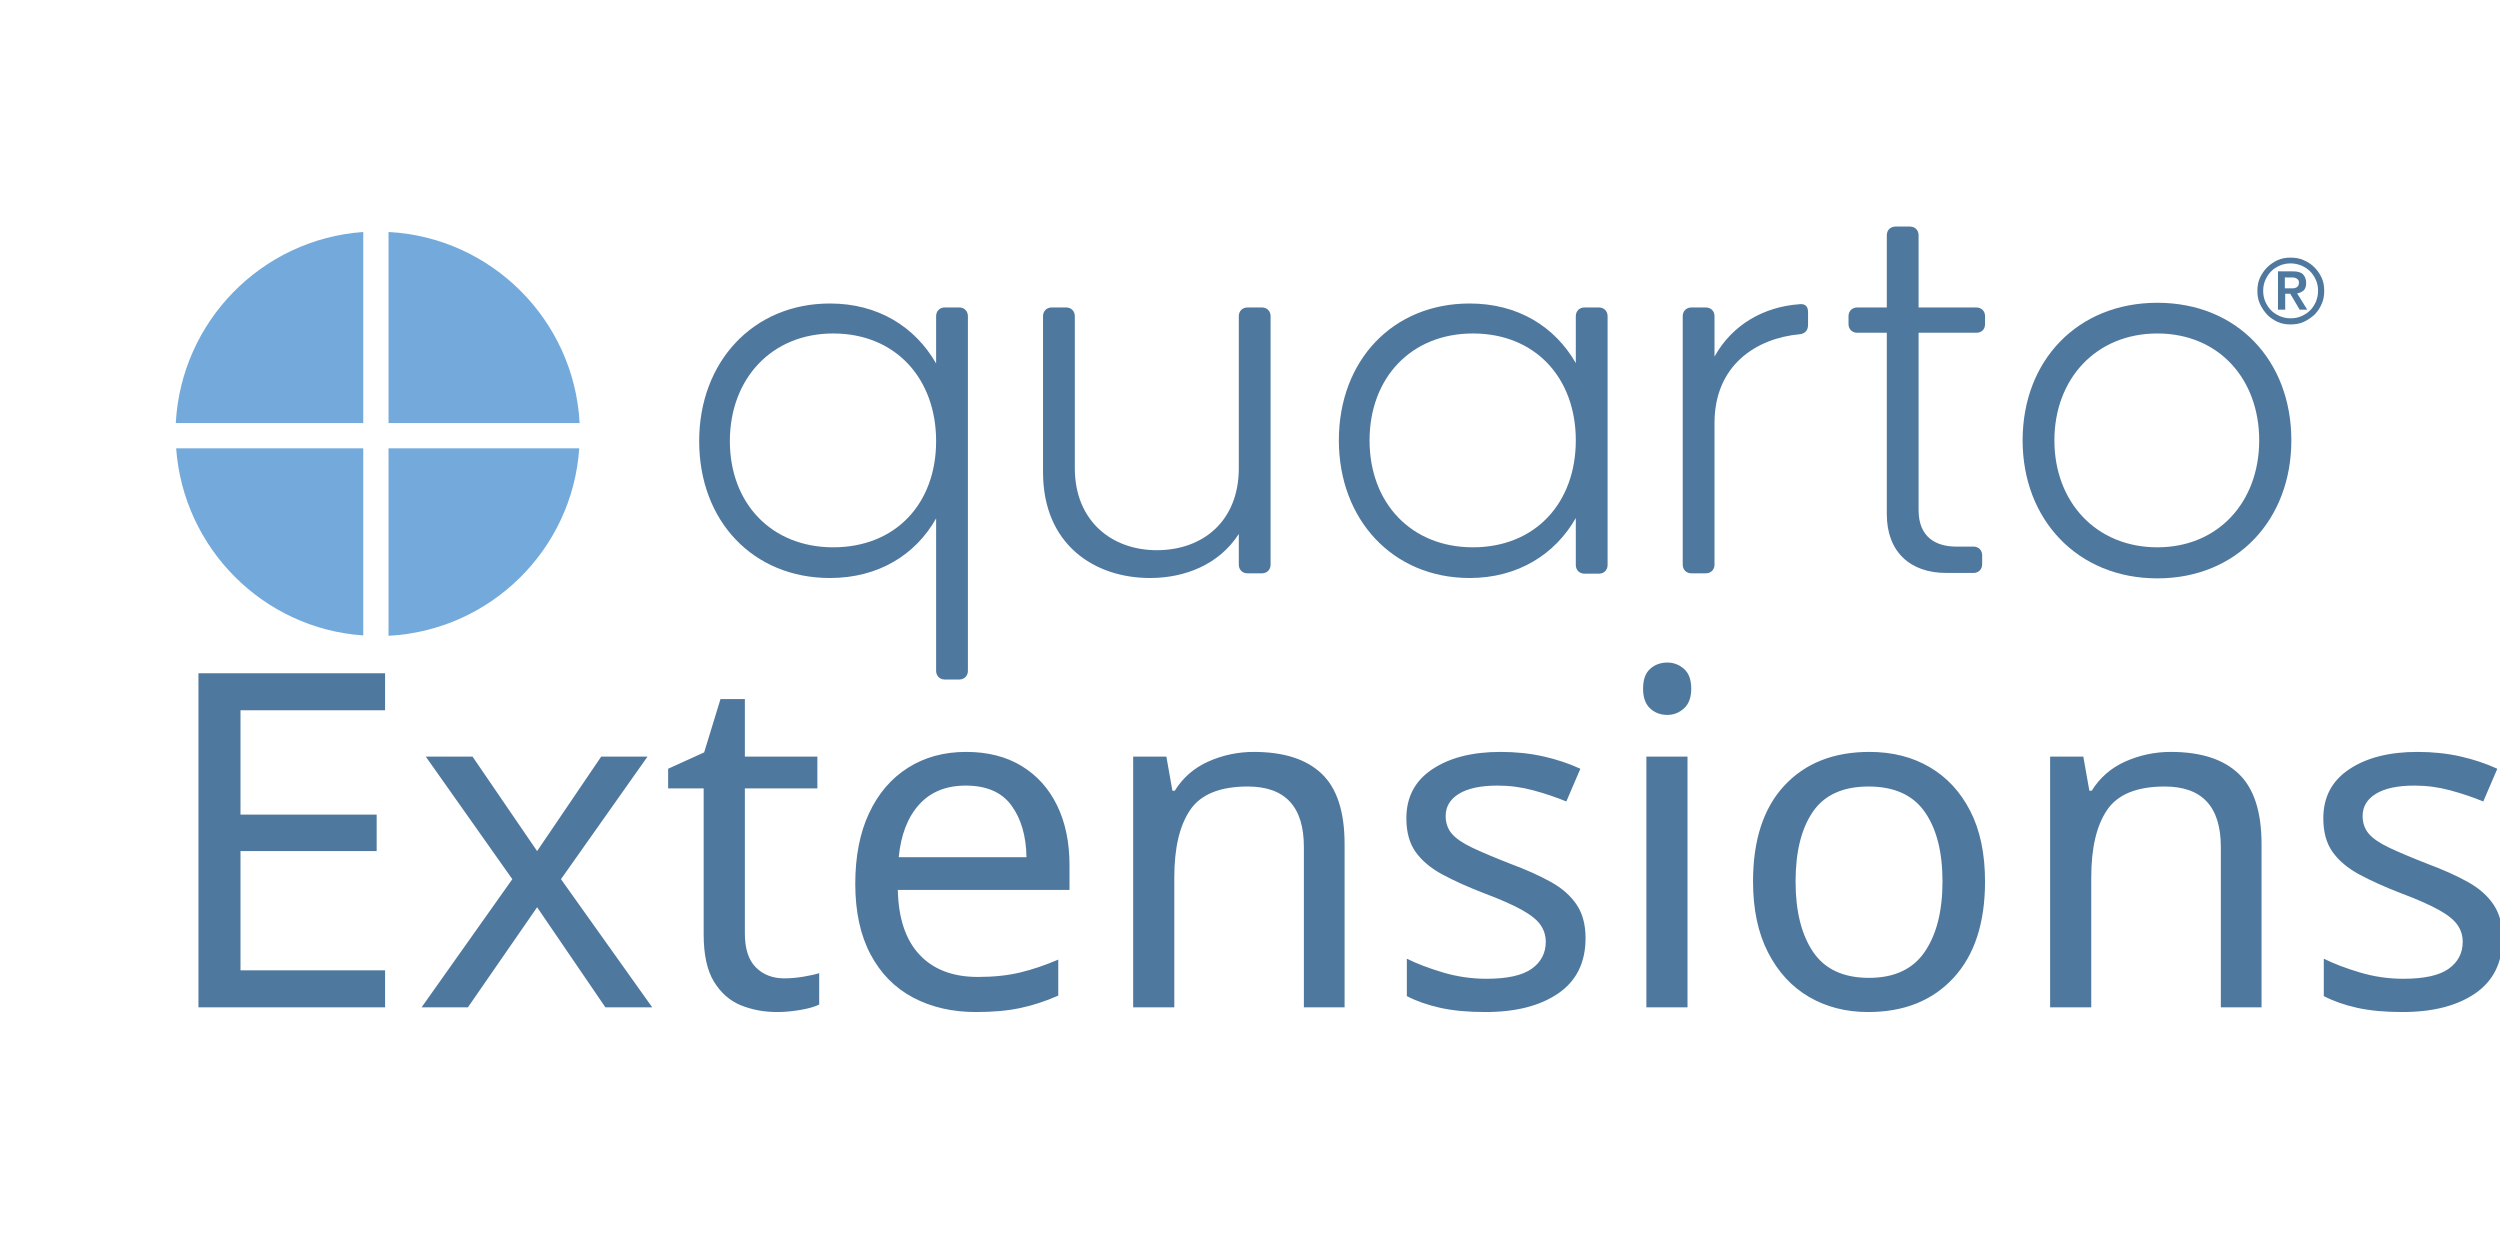
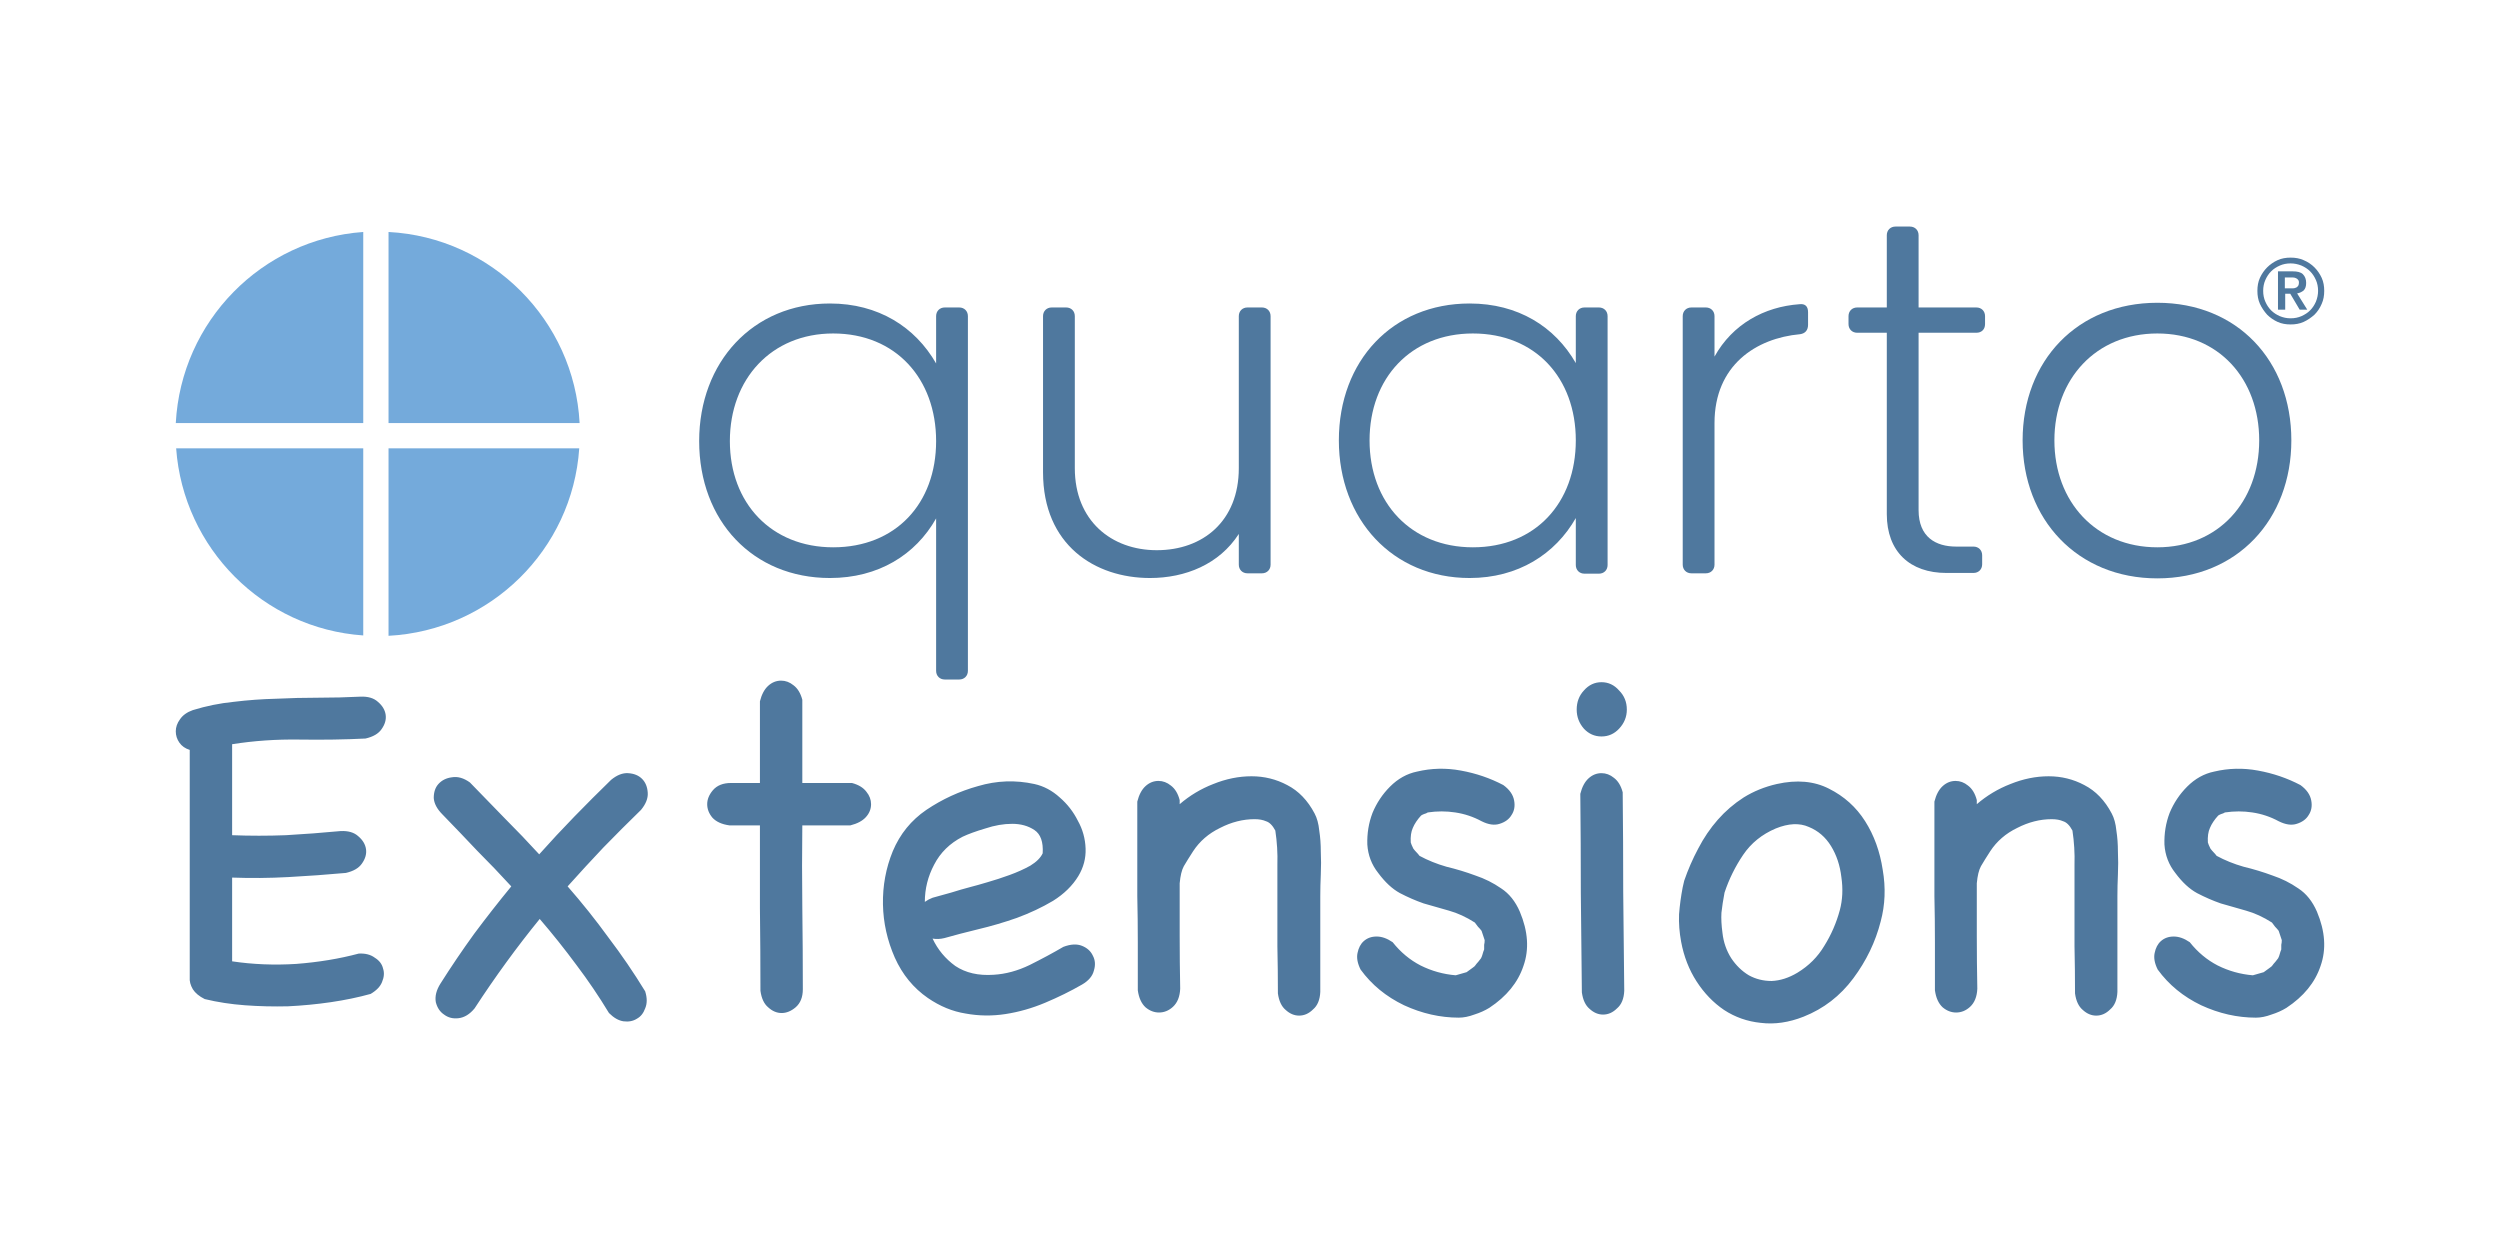
<svg xmlns="http://www.w3.org/2000/svg" version="1.1" id="Layer_1" x="0px" y="0px" viewBox="0 0 640 320" enable-background="new 0 0 599 125.4" xml:space="preserve" width="640" height="320">
  <defs id="defs11" />
  <g id="g1" transform="matrix(1.000001,0,0,1.000001,-5.6935542e-5,-1.978371e-4)">
    <g id="g11" transform="matrix(0.9246782,0,0,0.9246782,41.20953,57.99976)">
      <g id="g4">
        <path fill-rule="evenodd" clip-rule="evenodd" fill="#74aadb" d="M 56,54.4 V 1.5 C 27.9,3.5 5.6,26.2 4.1,54.4 Z" id="path1" />
        <path fill-rule="evenodd" clip-rule="evenodd" fill="#74aadb" d="m 63,54.4 h 52.9 C 114.4,25.9 91.5,3 63,1.5 Z" id="path2" />
        <path fill-rule="evenodd" clip-rule="evenodd" fill="#74aadb" d="M 56,61.4 H 4.2 c 2,27.7 24.1,49.9 51.8,51.8 z" id="path3" />
        <path fill-rule="evenodd" clip-rule="evenodd" fill="#74aadb" d="m 63,61.4 v 51.9 c 28.2,-1.5 50.9,-23.8 52.8,-51.9 z" id="path4" />
      </g>
      <path fill="#4f789e" d="m 586.1,23 h 2 v -4.4 h 1.4 l 2.6,4.4 h 2.1 l -2.8,-4.5 c 0.7,-0.1 1.3,-0.4 1.8,-0.8 0.5,-0.5 0.7,-1.2 0.7,-2.1 0,-1 -0.3,-1.8 -0.9,-2.4 -0.6,-0.6 -1.6,-0.8 -2.8,-0.8 h -4.1 z m 1.9,-8.9 h 1.4 c 0.3,0 0.6,0 0.9,0 0.3,0 0.6,0.1 0.8,0.2 0.2,0.1 0.4,0.2 0.6,0.5 0.2,0.2 0.2,0.5 0.2,0.8 0,0.3 -0.1,0.6 -0.2,0.8 -0.2,0.2 -0.3,0.4 -0.6,0.5 -0.2,0.1 -0.5,0.2 -0.8,0.2 -0.3,0 -0.6,0 -0.9,0 H 588 Z m -6.9,7.3 c 0.5,1.1 1.2,2.1 2,3 0.8,0.8 1.8,1.5 2.9,2 1.1,0.5 2.3,0.7 3.6,0.7 1.3,0 2.5,-0.2 3.6,-0.7 1.1,-0.5 2.1,-1.2 3,-2 0.8,-0.8 1.5,-1.8 2,-3 0.5,-1.1 0.7,-2.3 0.7,-3.6 0,-1.3 -0.2,-2.5 -0.7,-3.6 -0.5,-1.1 -1.2,-2.1 -2,-2.9 -0.8,-0.8 -1.8,-1.5 -3,-2 -1.1,-0.5 -2.3,-0.7 -3.6,-0.7 -1.3,0 -2.5,0.2 -3.6,0.7 -1.1,0.5 -2.1,1.2 -2.9,2 -0.8,0.8 -1.5,1.8 -2,2.9 -0.5,1.1 -0.7,2.3 -0.7,3.6 0,1.3 0.2,2.5 0.7,3.6 z m 1.5,-6.6 c 0.4,-0.9 0.9,-1.7 1.6,-2.4 0.7,-0.7 1.5,-1.2 2.4,-1.6 0.9,-0.4 1.9,-0.6 3,-0.6 1,0 2,0.2 3,0.6 0.9,0.4 1.7,0.9 2.4,1.6 0.7,0.7 1.2,1.5 1.6,2.4 0.4,0.9 0.6,1.9 0.6,3 0,1 -0.2,2 -0.6,3 -0.4,0.9 -0.9,1.7 -1.6,2.4 -0.7,0.7 -1.5,1.2 -2.4,1.6 -0.9,0.4 -1.9,0.6 -3,0.6 -1.1,0 -2,-0.2 -3,-0.6 -0.9,-0.4 -1.7,-0.9 -2.4,-1.6 -0.7,-0.7 -1.2,-1.5 -1.6,-2.4 -0.4,-0.9 -0.6,-1.9 -0.6,-3 0,-1.1 0.2,-2.1 0.6,-3 z" id="path5" />
      <path fill="#4f789e" d="m 214.6,24.8 v 13.1 c -5.8,-10.1 -16,-16.6 -29.4,-16.6 -21.3,0 -36.2,16.2 -36.2,38.1 0,22.1 14.9,37.9 36.2,37.9 13.4,0 23.7,-6.4 29.4,-16.5 V 123 c 0,1.4 1,2.4 2.4,2.4 h 4 c 1.4,0 2.4,-1 2.4,-2.4 V 24.8 c 0,-1.4 -1,-2.4 -2.4,-2.4 h -4 c -1.4,0 -2.4,1 -2.4,2.4 z m -28.5,64 c -17.1,0 -28.6,-12.2 -28.6,-29.4 0,-17.2 11.5,-29.8 28.6,-29.8 17.3,0 28.5,12.5 28.5,29.8 0,17.3 -11.2,29.4 -28.5,29.4 z" id="path6" />
      <path fill="#4f789e" d="m 298.4,24.8 v 42.1 c 0,14.6 -9.9,22.7 -22.7,22.7 C 263.1,89.6 253,81.4 253,66.9 V 24.8 c 0,-1.4 -1,-2.4 -2.4,-2.4 h -4 c -1.4,0 -2.4,1 -2.4,2.4 V 68 c 0,20.2 14.4,29.3 29.6,29.3 9.8,0 19.2,-3.8 24.6,-12.2 v 8.5 c 0,1.4 1,2.4 2.4,2.4 h 4 c 1.4,0 2.4,-1 2.4,-2.4 V 24.8 c 0,-1.4 -1,-2.4 -2.4,-2.4 h -4 c -1.4,0 -2.4,1 -2.4,2.4 z" id="path7" />
      <path fill="#4f789e" d="m 391.7,24.8 v 13 c -5.8,-10.1 -16,-16.5 -29.4,-16.5 -21.3,0 -36.2,15.8 -36.2,37.9 0,21.9 14.9,38.1 36.2,38.1 13.4,0 23.7,-6.6 29.4,-16.6 v 13 c 0,1.4 1,2.4 2.4,2.4 h 4 c 1.4,0 2.4,-1 2.4,-2.4 V 24.8 c 0,-1.4 -1,-2.4 -2.4,-2.4 h -4 c -1.4,0 -2.4,1 -2.4,2.4 z m -28.5,64 c -17.1,0 -28.6,-12.3 -28.6,-29.6 0,-17.3 11.5,-29.6 28.6,-29.6 17.3,0 28.5,12.3 28.5,29.6 0,17.3 -11.2,29.6 -28.5,29.6 z" id="path8" />
      <path fill="#4f789e" d="M 430.1,36 V 24.8 c 0,-1.4 -1,-2.4 -2.4,-2.4 h -4 c -1.4,0 -2.4,1 -2.4,2.4 v 68.8 c 0,1.4 1,2.4 2.4,2.4 h 4 c 1.4,0 2.4,-1 2.4,-2.4 V 54.4 c 0,-16 11.5,-23.5 23.7,-24.6 1.4,-0.2 2.2,-1.1 2.2,-2.6 v -3.5 c 0,-1.6 -0.8,-2.4 -2.4,-2.2 -9.7,0.7 -18.5,5.5 -23.5,14.5 z" id="path9" />
      <path fill="#4f789e" d="m 505,27 v -2.2 c 0,-1.4 -1,-2.4 -2.4,-2.4 h -16 V 2.4 C 486.6,1 485.6,0 484.2,0 h -4 c -1.4,0 -2.4,1 -2.4,2.4 v 20 h -8.2 c -1.4,0 -2.4,1 -2.4,2.4 V 27 c 0,1.4 1,2.4 2.4,2.4 h 8.2 v 50.2 c 0,10.4 6.4,16.3 16.5,16.3 h 7.5 c 1.4,0 2.4,-1 2.4,-2.4 V 91 c 0,-1.4 -1,-2.4 -2.4,-2.4 H 497 c -5.6,0 -10.4,-2.6 -10.4,-10.1 V 29.4 h 16 c 1.4,0 2.4,-0.9 2.4,-2.4 z" id="path10" />
      <path fill="#4f789e" d="m 552.7,97.4 c 22.1,0 37.1,-16.3 37.1,-38.2 0,-22.1 -15,-38.1 -37.1,-38.1 -22.1,0 -37.3,16 -37.3,38.1 0,21.9 15.2,38.2 37.3,38.2 z m 0,-8.6 c -17,0 -28.5,-12.6 -28.5,-29.6 0,-17 11.5,-29.6 28.5,-29.6 17,0 28.2,12.6 28.2,29.6 0,17 -11.3,29.6 -28.2,29.6 z" id="path11" />
    </g>
-     <text xml:space="preserve" style="font-style:normal;font-weight:normal;font-size:119.765px;line-height:1.25;font-family:sans-serif;fill:#4f789e;fill-opacity:1;stroke:none;stroke-width:0.936" x="39.177" y="257.88" id="text11">
-       <tspan id="tspan11" x="39.177" y="257.88" style="font-style:normal;font-variant:normal;font-weight:normal;font-stretch:normal;font-size:119.765px;font-family:Chalkboard;-inkscape-font-specification:Chalkboard;stroke-width:0.936">Extensions</tspan>
-     </text>
+     <path style="font-size:119.765px;line-height:1.25;font-family:Chalkboard;-inkscape-font-specification:Chalkboard;fill:#4f789e;stroke-width:0.936" d="m 91.847,244.117 q 2.514,-0.132 4.102,1.059 1.72,1.059 2.117,2.779 0.529,1.588 -0.265,3.441 -0.662,1.72 -2.911,3.044 -4.764,1.323 -10.19,2.117 -5.426,0.794 -10.984,1.059 -5.558,0.132 -10.984,-0.265 -5.426,-0.397 -10.322,-1.588 -2.117,-1.059 -3.044,-2.514 -0.926,-1.588 -0.794,-3.044 v -0.132 -58.096 q -1.72,-0.529 -2.647,-1.853 -0.926,-1.323 -0.926,-2.911 0,-1.588 1.059,-3.044 1.059,-1.588 3.308,-2.382 5.161,-1.588 10.455,-2.117 5.426,-0.662 10.852,-0.794 5.426,-0.265 10.852,-0.265 5.426,0 10.719,-0.265 2.911,-0.132 4.499,1.323 1.72,1.456 1.985,3.308 0.265,1.853 -1.059,3.705 -1.191,1.72 -4.102,2.382 -7.94,0.397 -16.939,0.265 -8.867,-0.132 -17.204,1.191 v 23.291 q 6.882,0.265 13.763,0 7.014,-0.397 14.028,-1.059 2.911,-0.132 4.499,1.323 1.72,1.456 1.985,3.308 0.265,1.853 -1.059,3.705 -1.191,1.72 -4.102,2.382 -7.279,0.662 -14.689,1.059 -7.279,0.397 -14.425,0.132 v 21.439 q 7.94,1.191 16.41,0.662 8.602,-0.662 16.013,-2.647 z M 156.428,199.651 q 2.25,-1.853 4.367,-1.72 2.25,0.132 3.573,1.456 1.323,1.323 1.456,3.573 0.132,2.117 -1.72,4.367 -4.896,4.764 -9.661,9.661 -4.632,4.896 -9.131,9.925 5.558,6.352 10.455,13.101 5.029,6.617 9.396,13.763 0.794,2.514 0,4.367 -0.662,1.853 -2.117,2.647 -1.456,0.926 -3.441,0.662 -1.853,-0.265 -3.705,-2.117 -3.838,-6.352 -8.337,-12.307 -4.499,-6.088 -9.396,-11.778 -8.734,10.719 -16.674,22.894 -1.853,2.25 -4.102,2.514 -2.117,0.265 -3.705,-0.926 -1.588,-1.059 -2.117,-3.176 -0.397,-2.25 1.191,-4.764 4.102,-6.485 8.602,-12.704 4.632,-6.22 9.528,-12.175 -4.235,-4.632 -8.734,-9.131 -4.367,-4.632 -8.867,-9.264 -2.117,-2.117 -2.25,-4.235 0,-2.25 1.191,-3.573 1.323,-1.456 3.441,-1.72 2.25,-0.397 4.632,1.323 4.499,4.632 8.999,9.264 4.499,4.499 8.734,9.131 4.367,-4.896 8.999,-9.661 4.632,-4.764 9.396,-9.396 z m 30.305,11.646 q -2.911,-0.397 -4.367,-1.985 -1.323,-1.588 -1.323,-3.441 0,-1.853 1.456,-3.573 1.588,-1.853 4.632,-1.853 h 7.411 v -20.909 q 0.662,-2.647 2.117,-3.97 1.456,-1.323 3.308,-1.323 1.72,0 3.176,1.191 1.588,1.191 2.25,3.705 v 21.306 h 12.704 q 2.514,0.662 3.705,2.25 1.191,1.456 1.191,3.176 0,1.853 -1.323,3.308 -1.323,1.456 -3.97,2.117 h -12.307 q -0.132,10.19 0,21.042 0.132,10.719 0.132,20.909 0,3.044 -1.853,4.632 -1.72,1.456 -3.573,1.456 -1.853,0 -3.441,-1.456 -1.588,-1.323 -1.985,-4.235 0,-10.322 -0.132,-21.174 0,-10.852 0,-21.174 h -7.808 z m 85.49,31.099 q 2.779,-1.059 4.764,-0.265 1.985,0.794 2.779,2.514 0.926,1.72 0.265,3.838 -0.529,2.117 -3.044,3.573 -4.367,2.514 -9.396,4.632 -5.029,2.117 -10.19,2.911 -5.161,0.794 -10.19,-0.132 -5.029,-0.794 -9.661,-3.97 -5.558,-3.838 -8.47,-10.322 -2.911,-6.617 -3.044,-13.631 -0.132,-7.146 2.514,-13.631 2.779,-6.617 8.602,-10.587 6.088,-4.102 13.234,-6.088 7.146,-2.117 14.425,-0.529 3.573,0.794 6.485,3.441 2.911,2.514 4.632,5.955 1.853,3.308 1.985,7.146 0.132,3.705 -1.853,7.014 -2.25,3.705 -6.485,6.352 -4.235,2.514 -9.264,4.367 -4.896,1.72 -9.925,2.911 -4.896,1.191 -8.602,2.25 -1.588,0.397 -3.044,0.132 1.985,4.235 5.823,7.014 3.97,2.647 9.793,2.25 4.632,-0.265 9.264,-2.514 4.764,-2.382 8.602,-4.632 z m -25.806,-28.188 q -4.896,2.514 -7.279,7.146 -2.382,4.499 -2.382,9.528 0.926,-0.662 1.985,-1.059 2.382,-0.662 4.764,-1.323 2.514,-0.794 5.029,-1.456 1.588,-0.397 4.235,-1.191 2.779,-0.794 5.69,-1.853 2.911,-1.059 5.293,-2.382 2.382,-1.456 3.176,-3.176 0.265,-4.367 -2.117,-5.955 -2.382,-1.588 -5.69,-1.588 -3.308,0 -6.882,1.191 -3.573,1.059 -5.823,2.117 z m 91.577,39.701 q -0.132,3.044 -1.853,4.499 -1.588,1.588 -3.573,1.588 -1.853,0 -3.441,-1.456 -1.588,-1.323 -1.985,-4.235 0,-6.088 -0.132,-12.043 0,-6.088 0,-12.175 0,-4.367 0,-8.734 0.132,-4.367 -0.529,-8.734 -1.059,-1.985 -2.382,-2.382 -1.191,-0.529 -2.911,-0.529 -4.499,0 -8.867,2.25 -4.367,2.117 -6.882,5.955 -1.456,2.25 -2.382,3.838 -0.794,1.456 -1.059,4.367 0,6.749 0,13.498 0,6.749 0.132,13.498 -0.132,3.044 -1.853,4.632 -1.588,1.456 -3.573,1.456 -1.853,0 -3.441,-1.323 -1.588,-1.456 -1.985,-4.367 0,-6.352 0,-12.307 0,-5.955 -0.132,-11.778 0,-5.823 0,-11.778 0,-6.088 0,-12.44 0.662,-2.647 2.117,-3.97 1.456,-1.323 3.308,-1.323 1.72,0 3.176,1.191 1.588,1.191 2.25,3.705 v 1.059 q 3.838,-3.308 8.602,-5.161 4.896,-1.985 9.793,-1.985 4.896,0 9.131,2.25 4.367,2.25 7.014,7.279 0.926,1.72 1.191,4.367 0.397,2.514 0.397,5.426 0.132,2.779 0,5.823 -0.132,2.911 -0.132,5.558 v 15.616 8.867 z m 10.322,-5.69 q -1.191,-2.382 -0.794,-4.235 0.397,-1.985 1.588,-3.044 1.323,-1.191 3.308,-1.191 1.985,0 4.102,1.456 3.044,3.838 7.146,5.955 4.235,2.117 8.999,2.514 l 2.779,-0.794 q 1.059,-0.794 1.456,-1.059 0.397,-0.265 0.529,-0.397 0.265,-0.265 0.529,-0.662 0.397,-0.397 1.191,-1.456 0.265,-0.529 0.397,-1.059 0.132,-0.529 0.397,-1.191 0,-0.662 0,-1.191 0.132,-0.529 0.132,-1.191 l -0.794,-2.382 q -0.397,-0.529 -0.926,-1.059 -0.397,-0.529 -0.794,-1.059 -3.308,-2.117 -6.617,-3.044 -3.308,-0.926 -6.485,-1.853 -3.044,-1.059 -6.088,-2.647 -2.911,-1.588 -5.558,-5.161 -2.514,-3.176 -2.779,-7.279 -0.132,-4.235 1.323,-8.073 1.588,-3.838 4.499,-6.749 3.044,-3.044 6.882,-3.838 5.558,-1.323 11.249,-0.265 5.823,1.059 10.852,3.705 2.382,1.72 2.779,3.97 0.397,2.117 -0.662,3.705 -0.926,1.588 -3.044,2.25 -1.985,0.662 -4.632,-0.662 -3.176,-1.72 -6.749,-2.25 -3.441,-0.529 -7.014,0 -0.397,0.265 -0.926,0.397 -0.397,0.132 -0.794,0.397 -1.456,1.588 -2.117,3.176 -0.662,1.456 -0.529,3.705 0.132,0.529 0.662,1.588 0.397,0.529 0.794,0.926 0.397,0.397 0.794,0.926 3.176,1.72 6.882,2.779 3.838,0.926 7.411,2.25 3.573,1.191 6.617,3.308 3.044,1.985 4.764,5.955 3.176,7.543 0.926,13.895 -2.117,6.352 -8.734,10.719 -1.72,1.059 -3.838,1.72 -2.117,0.794 -3.97,0.794 -7.146,0 -14.028,-3.176 -6.882,-3.308 -11.116,-9.131 z m 67.492,5.426 q -0.132,3.044 -1.853,4.499 -1.588,1.588 -3.573,1.588 -1.853,0 -3.441,-1.456 -1.588,-1.323 -1.985,-4.235 -0.132,-12.44 -0.265,-25.409 0,-12.969 -0.132,-25.409 0.662,-2.647 2.117,-3.97 1.456,-1.323 3.308,-1.323 1.72,0 3.176,1.191 1.588,1.191 2.25,3.705 0.132,12.44 0.132,25.409 0.132,12.969 0.265,25.409 z M 403.633,181.654 q 0,-2.911 1.853,-4.896 1.853,-2.117 4.499,-2.117 2.647,0 4.499,2.117 1.985,1.985 1.985,4.896 0,2.779 -1.985,4.896 -1.853,1.985 -4.499,1.985 -2.647,0 -4.499,-1.985 -1.853,-2.117 -1.853,-4.896 z m 27.526,43.804 q 1.456,-4.235 3.573,-8.205 2.117,-4.102 5.029,-7.411 2.911,-3.308 6.617,-5.69 3.838,-2.382 8.47,-3.441 7.676,-1.72 13.366,1.191 5.823,2.911 9.264,8.337 3.441,5.426 4.499,12.44 1.191,6.882 -0.529,13.234 -1.985,7.808 -7.014,14.557 -5.029,6.749 -12.704,9.793 -5.69,2.25 -10.984,1.588 -5.161,-0.529 -9.396,-3.308 -4.102,-2.779 -7.014,-7.279 -2.911,-4.499 -3.97,-10.19 -0.662,-3.573 -0.529,-7.014 0.265,-3.441 0.926,-6.882 z m 10.322,3.044 q -0.529,2.779 -0.794,5.161 -0.132,2.25 0.265,5.161 0.397,3.573 2.25,6.485 1.853,2.779 4.499,4.367 2.647,1.456 5.823,1.456 3.308,-0.132 6.617,-2.117 4.367,-2.647 6.882,-6.882 2.647,-4.235 3.97,-9.131 1.059,-3.97 0.397,-8.47 -0.529,-4.499 -2.647,-7.94 -2.117,-3.441 -5.69,-4.896 -3.573,-1.588 -8.47,0.397 -5.293,2.25 -8.337,6.749 -3.044,4.499 -4.764,9.661 z m 100.576,25.409 q -0.132,3.044 -1.853,4.499 -1.588,1.588 -3.573,1.588 -1.853,0 -3.441,-1.456 -1.588,-1.323 -1.985,-4.235 0,-6.088 -0.132,-12.043 0,-6.088 0,-12.175 0,-4.367 0,-8.734 0.132,-4.367 -0.529,-8.734 -1.059,-1.985 -2.382,-2.382 -1.191,-0.529 -2.911,-0.529 -4.499,0 -8.867,2.25 -4.367,2.117 -6.882,5.955 -1.456,2.25 -2.382,3.838 -0.794,1.456 -1.059,4.367 0,6.749 0,13.498 0,6.749 0.132,13.498 -0.132,3.044 -1.853,4.632 -1.588,1.456 -3.573,1.456 -1.853,0 -3.441,-1.323 -1.588,-1.456 -1.985,-4.367 0,-6.352 0,-12.307 0,-5.955 -0.132,-11.778 0,-5.823 0,-11.778 0,-6.088 0,-12.44 0.662,-2.647 2.117,-3.97 1.456,-1.323 3.308,-1.323 1.72,0 3.176,1.191 1.588,1.191 2.25,3.705 v 1.059 q 3.838,-3.308 8.602,-5.161 4.896,-1.985 9.793,-1.985 4.896,0 9.131,2.25 4.367,2.25 7.014,7.279 0.926,1.72 1.191,4.367 0.397,2.514 0.397,5.426 0.132,2.779 0,5.823 -0.132,2.911 -0.132,5.558 v 15.616 8.867 z m 10.322,-5.69 q -1.191,-2.382 -0.794,-4.235 0.397,-1.985 1.588,-3.044 1.323,-1.191 3.308,-1.191 1.985,0 4.102,1.456 3.044,3.838 7.146,5.955 4.235,2.117 8.999,2.514 l 2.779,-0.794 q 1.059,-0.794 1.456,-1.059 0.397,-0.265 0.529,-0.397 0.265,-0.265 0.529,-0.662 0.397,-0.397 1.191,-1.456 0.265,-0.529 0.397,-1.059 0.132,-0.529 0.397,-1.191 0,-0.662 0,-1.191 0.132,-0.529 0.132,-1.191 l -0.794,-2.382 q -0.397,-0.529 -0.926,-1.059 -0.397,-0.529 -0.794,-1.059 -3.308,-2.117 -6.617,-3.044 -3.308,-0.926 -6.485,-1.853 -3.044,-1.059 -6.088,-2.647 -2.911,-1.588 -5.558,-5.161 -2.514,-3.176 -2.779,-7.279 -0.132,-4.235 1.323,-8.073 1.588,-3.838 4.499,-6.749 3.044,-3.044 6.882,-3.838 5.558,-1.323 11.249,-0.265 5.823,1.059 10.852,3.705 2.382,1.72 2.779,3.97 0.397,2.117 -0.662,3.705 -0.926,1.588 -3.044,2.25 -1.985,0.662 -4.632,-0.662 -3.176,-1.72 -6.749,-2.25 -3.441,-0.529 -7.014,0 -0.397,0.265 -0.926,0.397 -0.397,0.132 -0.794,0.397 -1.456,1.588 -2.117,3.176 -0.662,1.456 -0.529,3.705 0.132,0.529 0.662,1.588 0.397,0.529 0.794,0.926 0.397,0.397 0.794,0.926 3.176,1.72 6.882,2.779 3.838,0.926 7.411,2.25 3.573,1.191 6.617,3.308 3.044,1.985 4.764,5.955 3.176,7.543 0.926,13.895 -2.117,6.352 -8.734,10.719 -1.72,1.059 -3.838,1.72 -2.117,0.794 -3.97,0.794 -7.146,0 -14.028,-3.176 -6.882,-3.308 -11.116,-9.131 z" id="text11" aria-label="Extensions" />
  </g>
</svg>
